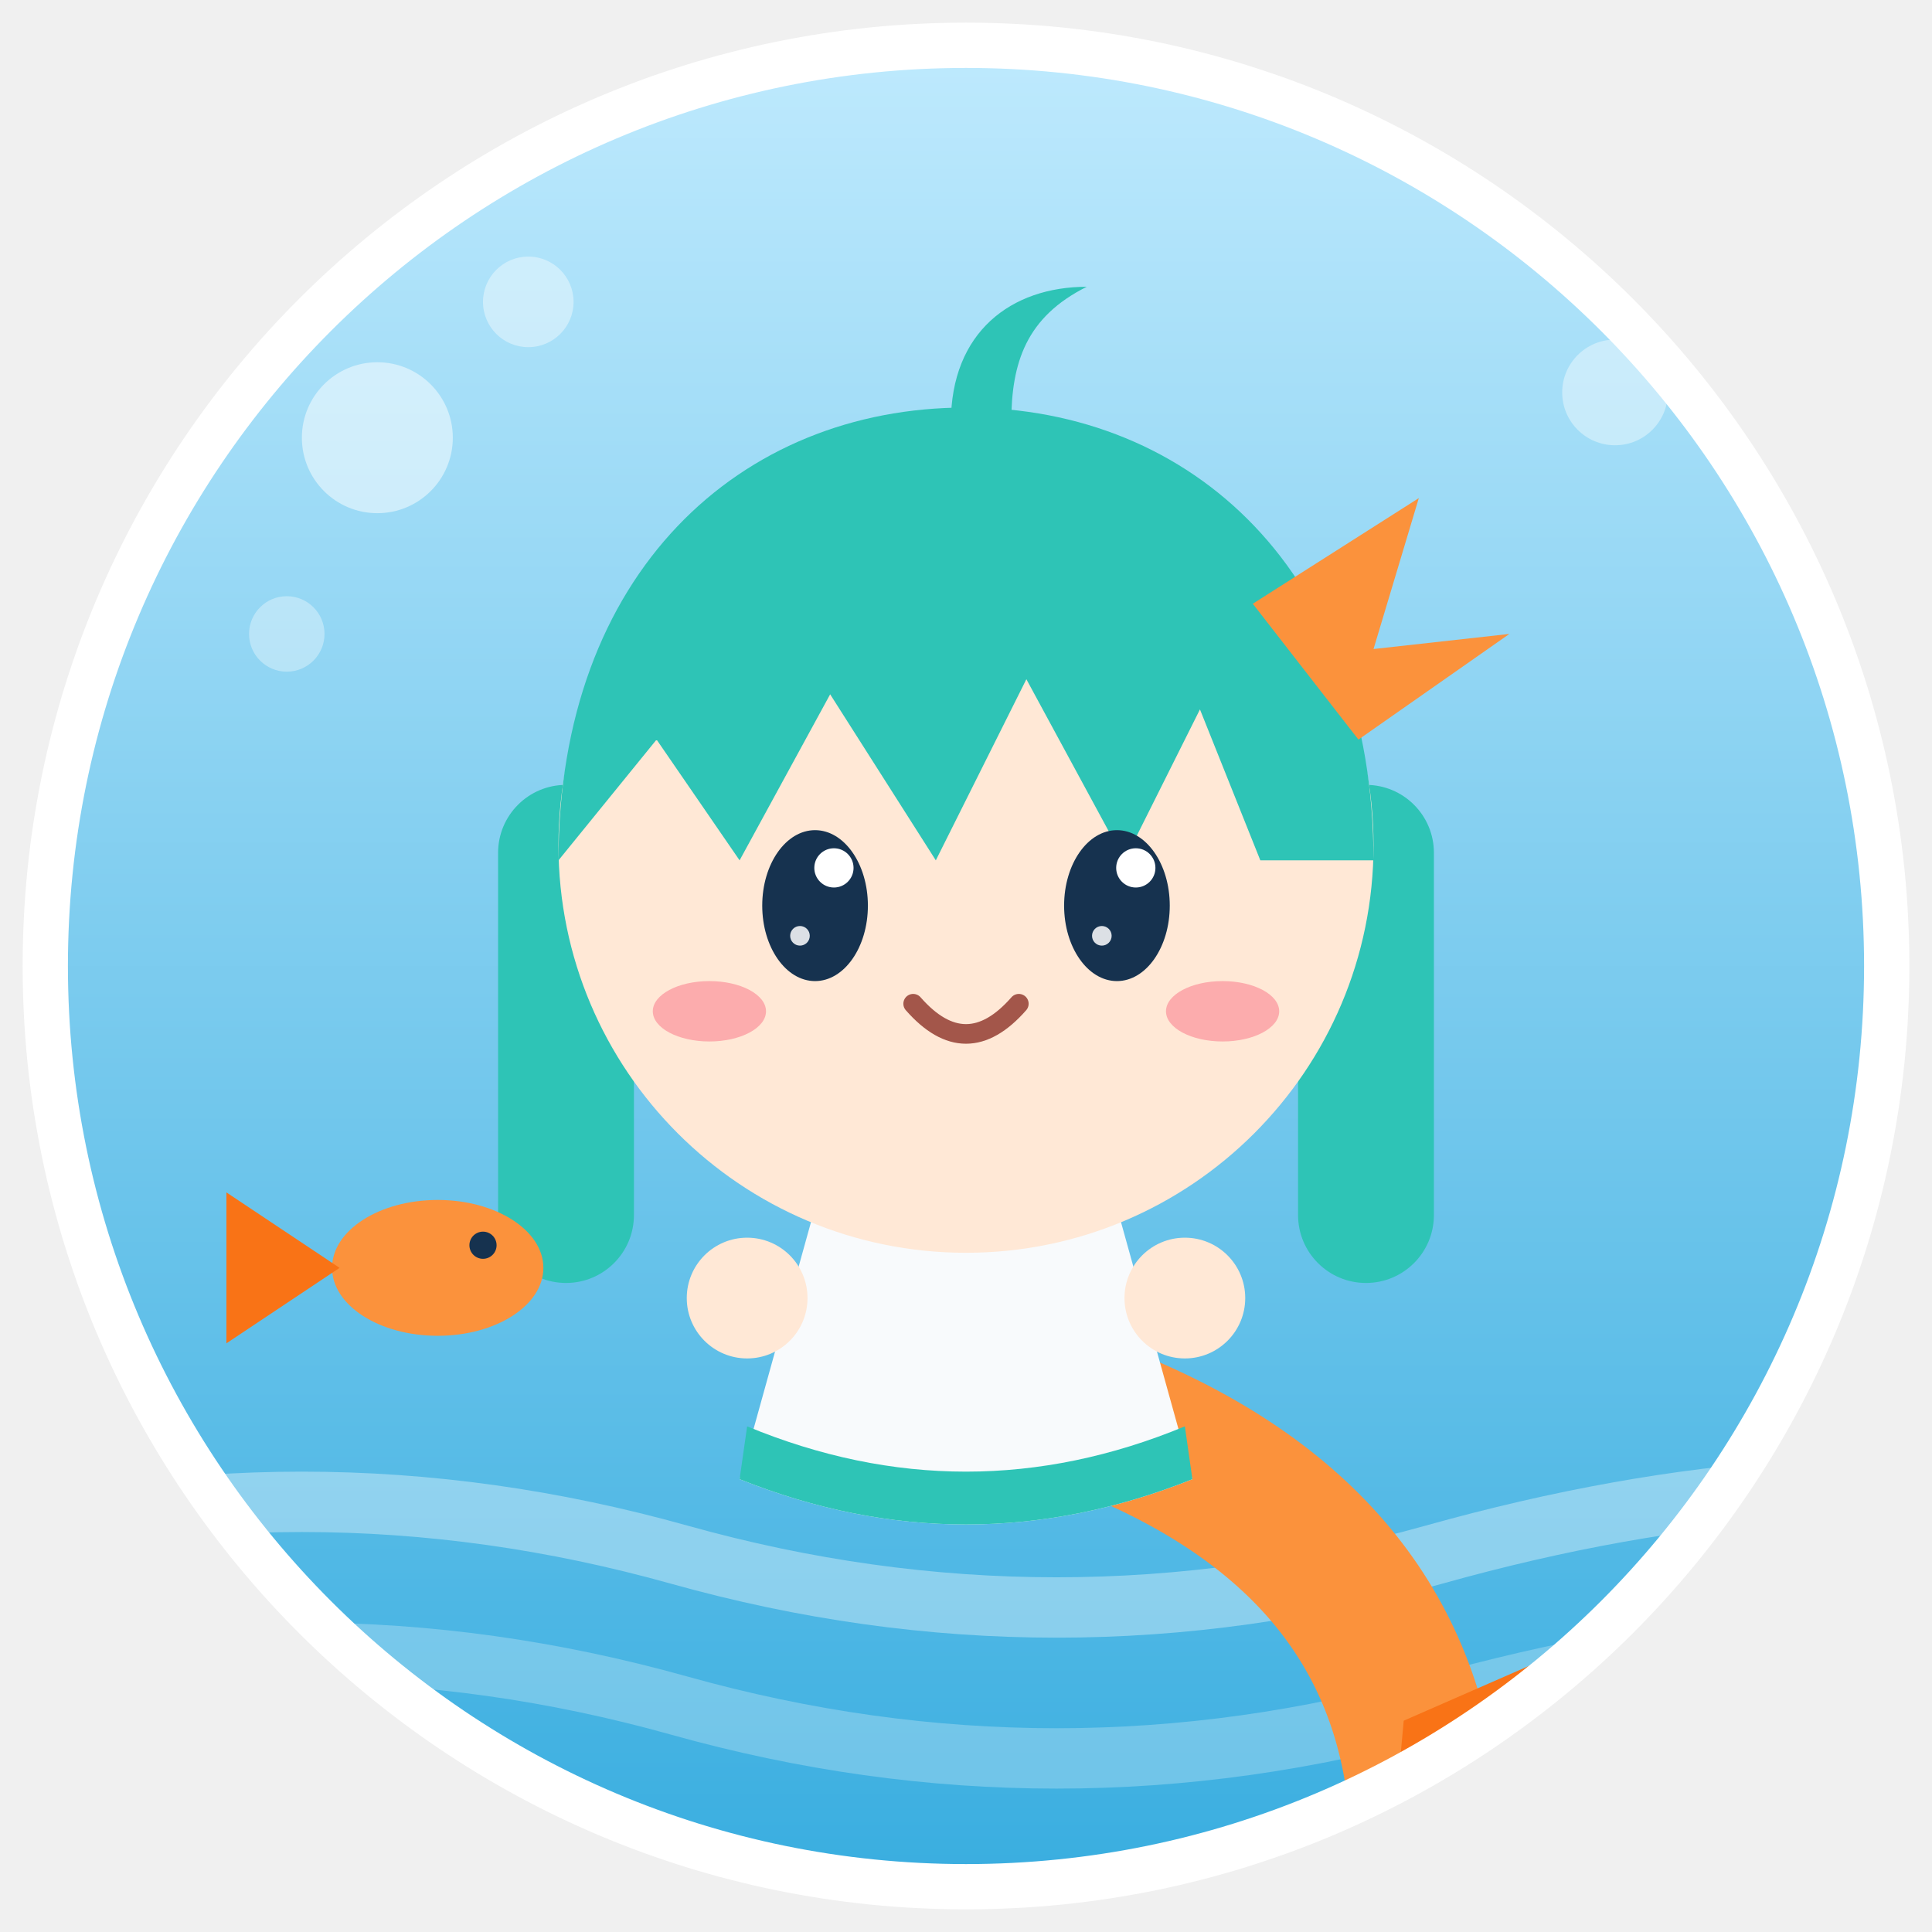
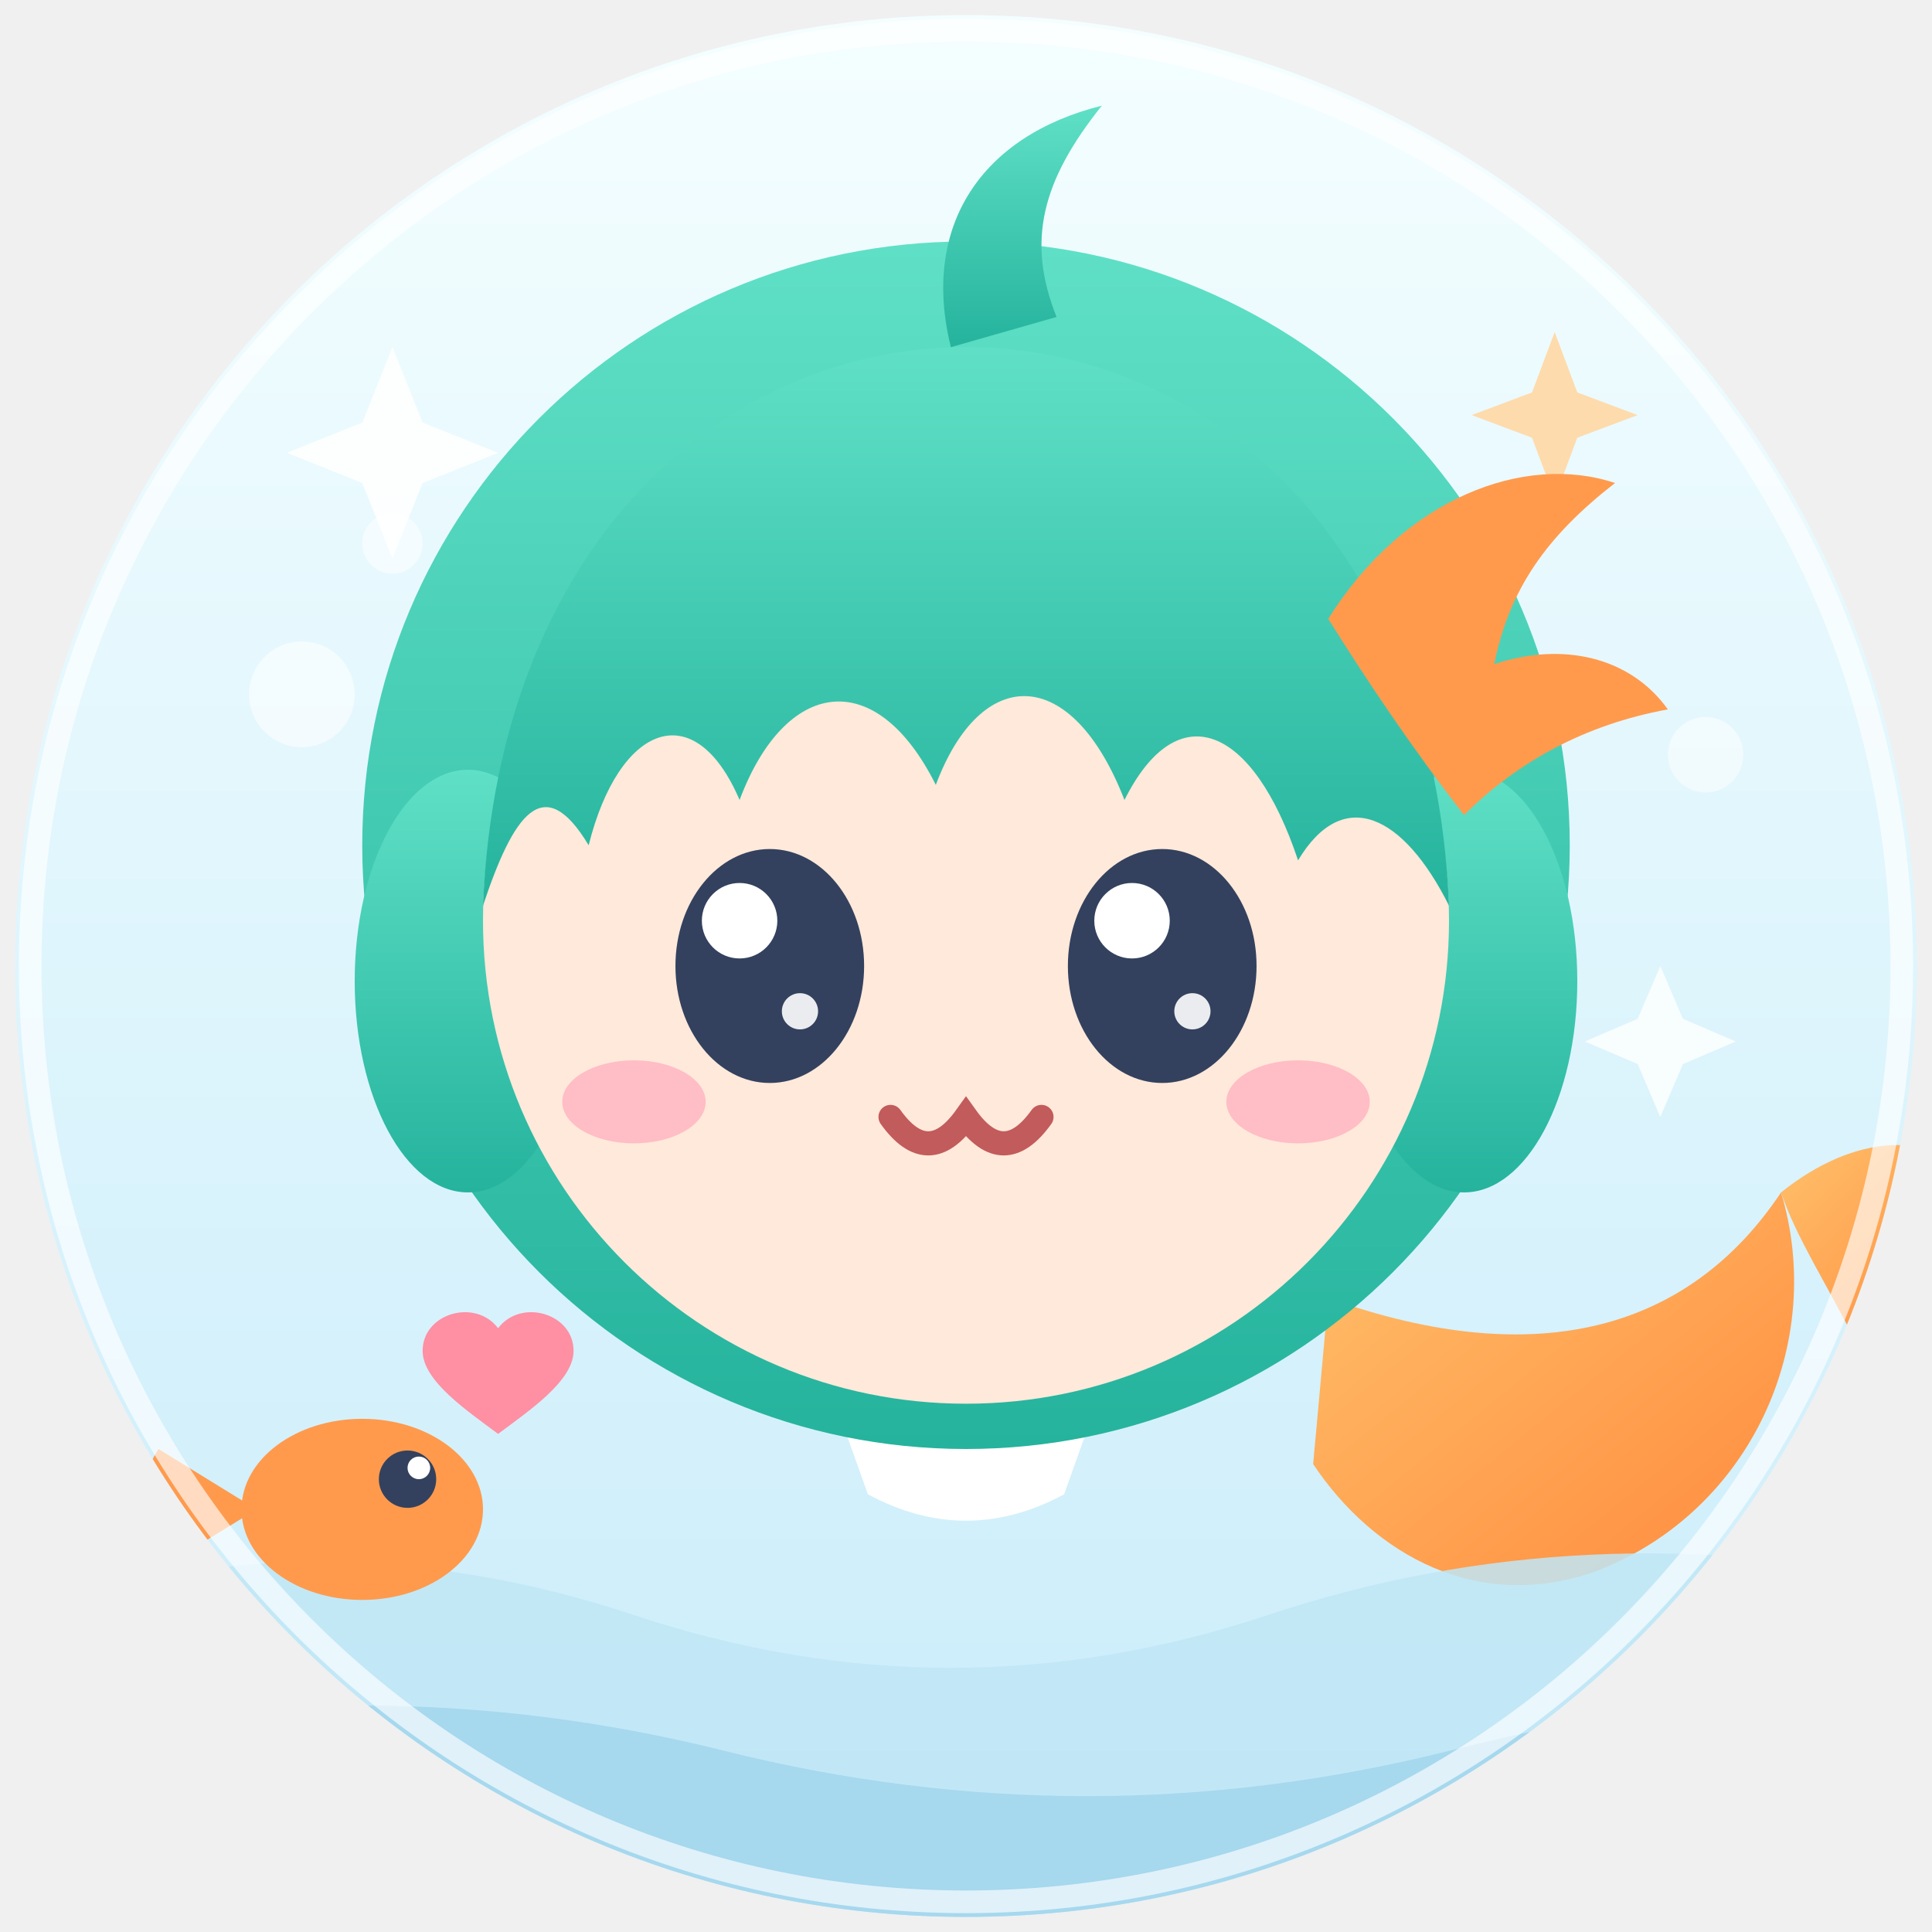
<svg xmlns="http://www.w3.org/2000/svg" viewBox="0 0 256 256" width="256" height="256">
  <defs>
-     <linearGradient id="sea" x1="0" y1="0" x2="0" y2="1">
-       <stop offset="0" stop-color="#bde9fd" />
-       <stop offset="1" stop-color="#3aaee0" />
+     <linearGradient id="bg" x1="0" y1="0" x2="0" y2="1">
+       <stop offset="0" stop-color="#f4feff" />
+       <stop offset="1" stop-color="#c9ecfa" />
    </linearGradient>
-     <clipPath id="clip">
-       <circle cx="128" cy="128" r="122" />
+     <linearGradient id="hair" x1="0" y1="0" x2="0" y2="1">
+       <stop offset="0" stop-color="#5fe0c6" />
+       <stop offset="1" stop-color="#25b39d" />
+     </linearGradient>
+     <linearGradient id="tail" x1="0" y1="0" x2="1" y2="1">
+       <stop offset="0" stop-color="#ffc06a" />
+       <stop offset="1" stop-color="#ff8a3d" />
+     </linearGradient>
+     <clipPath id="c">
+       <circle cx="128" cy="128" r="126" />
    </clipPath>
  </defs>
-   <circle cx="128" cy="128" r="122" fill="url(#sea)" />
-   <g clip-path="url(#clip)">
-     <path d="M-10,206 Q40,192 90,206 T190,206 T280,200" fill="none" stroke="#ffffff" stroke-opacity="0.35" stroke-width="8" />
-     <path d="M-10,226 Q40,212 90,226 T190,226 T280,220" fill="none" stroke="#ffffff" stroke-opacity="0.25" stroke-width="8" />
-     <circle cx="50" cy="58" r="10" fill="#ffffff" fill-opacity="0.5" />
-     <circle cx="70" cy="40" r="6" fill="#ffffff" fill-opacity="0.4" />
-     <circle cx="38" cy="84" r="5" fill="#ffffff" fill-opacity="0.35" />
-     <circle cx="214" cy="52" r="7" fill="#ffffff" fill-opacity="0.4" />
-     <path d="M140,186 Q182,200 188,234" fill="none" stroke="#fb923c" stroke-width="20" stroke-linecap="round" />
-     <path d="M186,228 L218,214 L206,238 L220,260 L184,250 Z" fill="#f97316" />
-     <rect x="66" y="104" width="18" height="66" rx="9" fill="#2ec4b6" />
-     <rect x="172" y="104" width="18" height="66" rx="9" fill="#2ec4b6" />
-     <path d="M108,160 L148,160 L158,196 Q128,208 98,196 Z" fill="#f8fafc" />
-     <path d="M98,196 Q128,208 158,196 L157,189 Q128,201 99,189 Z" fill="#2ec4b6" />
-     <circle cx="99" cy="172" r="8" fill="#ffe8d6" />
-     <circle cx="157" cy="172" r="8" fill="#ffe8d6" />
-     <circle cx="128" cy="112" r="54" fill="#ffe8d6" />
-     <path d="M74,114 C74,76 98,54 128,54 C158,54 182,76 182,114 L167,114 L159,94 L149,114 L136,90 L124,114 L110,92 L98,114 L87,98 Z" fill="#2ec4b6" />
-     <path d="M126,56 C126,44 134,38 144,38 C136,42 134,48 134,56 Z" fill="#2ec4b6" />
-     <path d="M166,80 L188,66 L182,86 L200,84 L180,98 Z" fill="#fb923c" />
-     <ellipse cx="108" cy="120" rx="7" ry="10" fill="#16324f" />
-     <ellipse cx="148" cy="120" rx="7" ry="10" fill="#16324f" />
-     <circle cx="110.5" cy="115" r="2.6" fill="#ffffff" />
-     <circle cx="150.5" cy="115" r="2.6" fill="#ffffff" />
-     <circle cx="106" cy="124" r="1.3" fill="#ffffff" fill-opacity="0.85" />
-     <circle cx="146" cy="124" r="1.3" fill="#ffffff" fill-opacity="0.85" />
-     <ellipse cx="94" cy="134" rx="7.5" ry="4" fill="#fb7185" fill-opacity="0.5" />
-     <ellipse cx="162" cy="134" rx="7.5" ry="4" fill="#fb7185" fill-opacity="0.5" />
-     <path d="M121,133 Q128,141 135,133" fill="none" stroke="#a3564a" stroke-width="2.6" stroke-linecap="round" />
-     <ellipse cx="58" cy="168" rx="14" ry="9" fill="#fb923c" />
-     <path d="M45,168 L30,158 L30,178 Z" fill="#f97316" />
-     <circle cx="64" cy="165" r="1.8" fill="#16324f" />
+   <circle cx="128" cy="128" r="126" fill="url(#bg)" />
+   <g clip-path="url(#c)">
+     <path d="M52 46 l4 10 10 4 -10 4 -4 10 -4 -10 -10 -4 10 -4 z" fill="#ffffff" opacity="0.9" />
+     <path d="M206 44 l3 8 8 3 -8 3 -3 8 -3 -8 -8 -3 8 -3 z" fill="#ffd9a8" opacity="0.95" />
+     <path d="M220 128 l3 7 7 3 -7 3 -3 7 -3 -7 -7 -3 7 -3 z" fill="#ffffff" opacity="0.8" />
+     <circle cx="40" cy="92" r="7" fill="#ffffff" opacity="0.55" />
+     <circle cx="52" cy="72" r="4" fill="#ffffff" opacity="0.5" />
+     <circle cx="226" cy="100" r="5" fill="#ffffff" opacity="0.5" />
+     <path d="M176 172 C204 182 224 176 236 158 C242 178 232 200 212 208 C196 214 182 206 174 194 Z" fill="url(#tail)" />
+     <path d="M236 158 C246 150 256 150 262 156 C254 160 248 168 246 178 C242 170 238 164 236 158 Z" fill="url(#tail)" />
+     <path d="M0 214 Q42 200 84 214 T168 214 T256 210 L256 256 L0 256 Z" fill="#bfe6f6" opacity="0.85" />
+     <path d="M0 232 Q48 220 96 232 T192 232 T256 228 L256 256 L0 256 Z" fill="#9fd4ec" opacity="0.8" />
+     <path d="M110 184 q18 12 36 0 l-5 14 q-13 7 -26 0 z" fill="#ffffff" />
+     <circle cx="128" cy="112" r="80" fill="url(#hair)" />
+     <ellipse cx="62" cy="130" rx="15" ry="28" fill="url(#hair)" />
+     <ellipse cx="194" cy="130" rx="15" ry="28" fill="url(#hair)" />
+     <circle cx="128" cy="122" r="64" fill="#ffe9da" />
+     <path d="M64 120 C66 72 96 46 128 46 C160 46 190 72 192 120 C186 108 178 104 172 114 C166 96 156 92 149 106 C142 88 130 88 124 104 C116 88 104 90 98 106 C92 92 82 96 78 112 C72 102 68 108 64 120 Z" fill="url(#hair)" />
+     <path d="M126 46 C122 30 130 18 146 14 C138 24 136 32 140 42 Z" fill="url(#hair)" />
+     <path d="M176 82 C186 66 202 60 214 64 C205 71 200 78 198 88 C207 85 216 87 221 94 C210 96 201 101 194 108 C187 99 181 90 176 82 Z" fill="#ff9a4d" />
+     <ellipse cx="102" cy="128" rx="12.5" ry="15.5" fill="#33415e" />
+     <ellipse cx="154" cy="128" rx="12.5" ry="15.5" fill="#33415e" />
+     <circle cx="98" cy="122" r="5" fill="#ffffff" />
+     <circle cx="150" cy="122" r="5" fill="#ffffff" />
+     <circle cx="106" cy="134" r="2.4" fill="#ffffff" opacity="0.9" />
+     <circle cx="158" cy="134" r="2.4" fill="#ffffff" opacity="0.9" />
+     <ellipse cx="84" cy="146" rx="9.5" ry="5.5" fill="#ffb1c0" opacity="0.8" />
+     <ellipse cx="172" cy="146" rx="9.5" ry="5.5" fill="#ffb1c0" opacity="0.8" />
+     <path d="M118 148 q5 7 10 0 q5 7 10 0" fill="none" stroke="#c25b5b" stroke-width="3.2" stroke-linecap="round" />
+     <path d="M34 200 l-13 -8 q-5 8 0 16 z" fill="#ff9a4d" />
+     <ellipse cx="48" cy="200" rx="16" ry="12" fill="#ff9a4d" />
+     <circle cx="54" cy="196" r="3.8" fill="#33415e" />
+     <circle cx="55.5" cy="194.5" r="1.5" fill="#ffffff" />
+     <path d="M66 176 c-3 -4 -10 -2 -10 3 c0 4 6 8 10 11 c4 -3 10 -7 10 -11 c0 -5 -7 -7 -10 -3 z" fill="#ff8fa3" />
  </g>
-   <circle cx="128" cy="128" r="122" fill="none" stroke="#ffffff" stroke-width="6" />
+   <circle cx="128" cy="128" r="124" fill="none" stroke="#ffffff" stroke-width="3" opacity="0.65" />
</svg>
